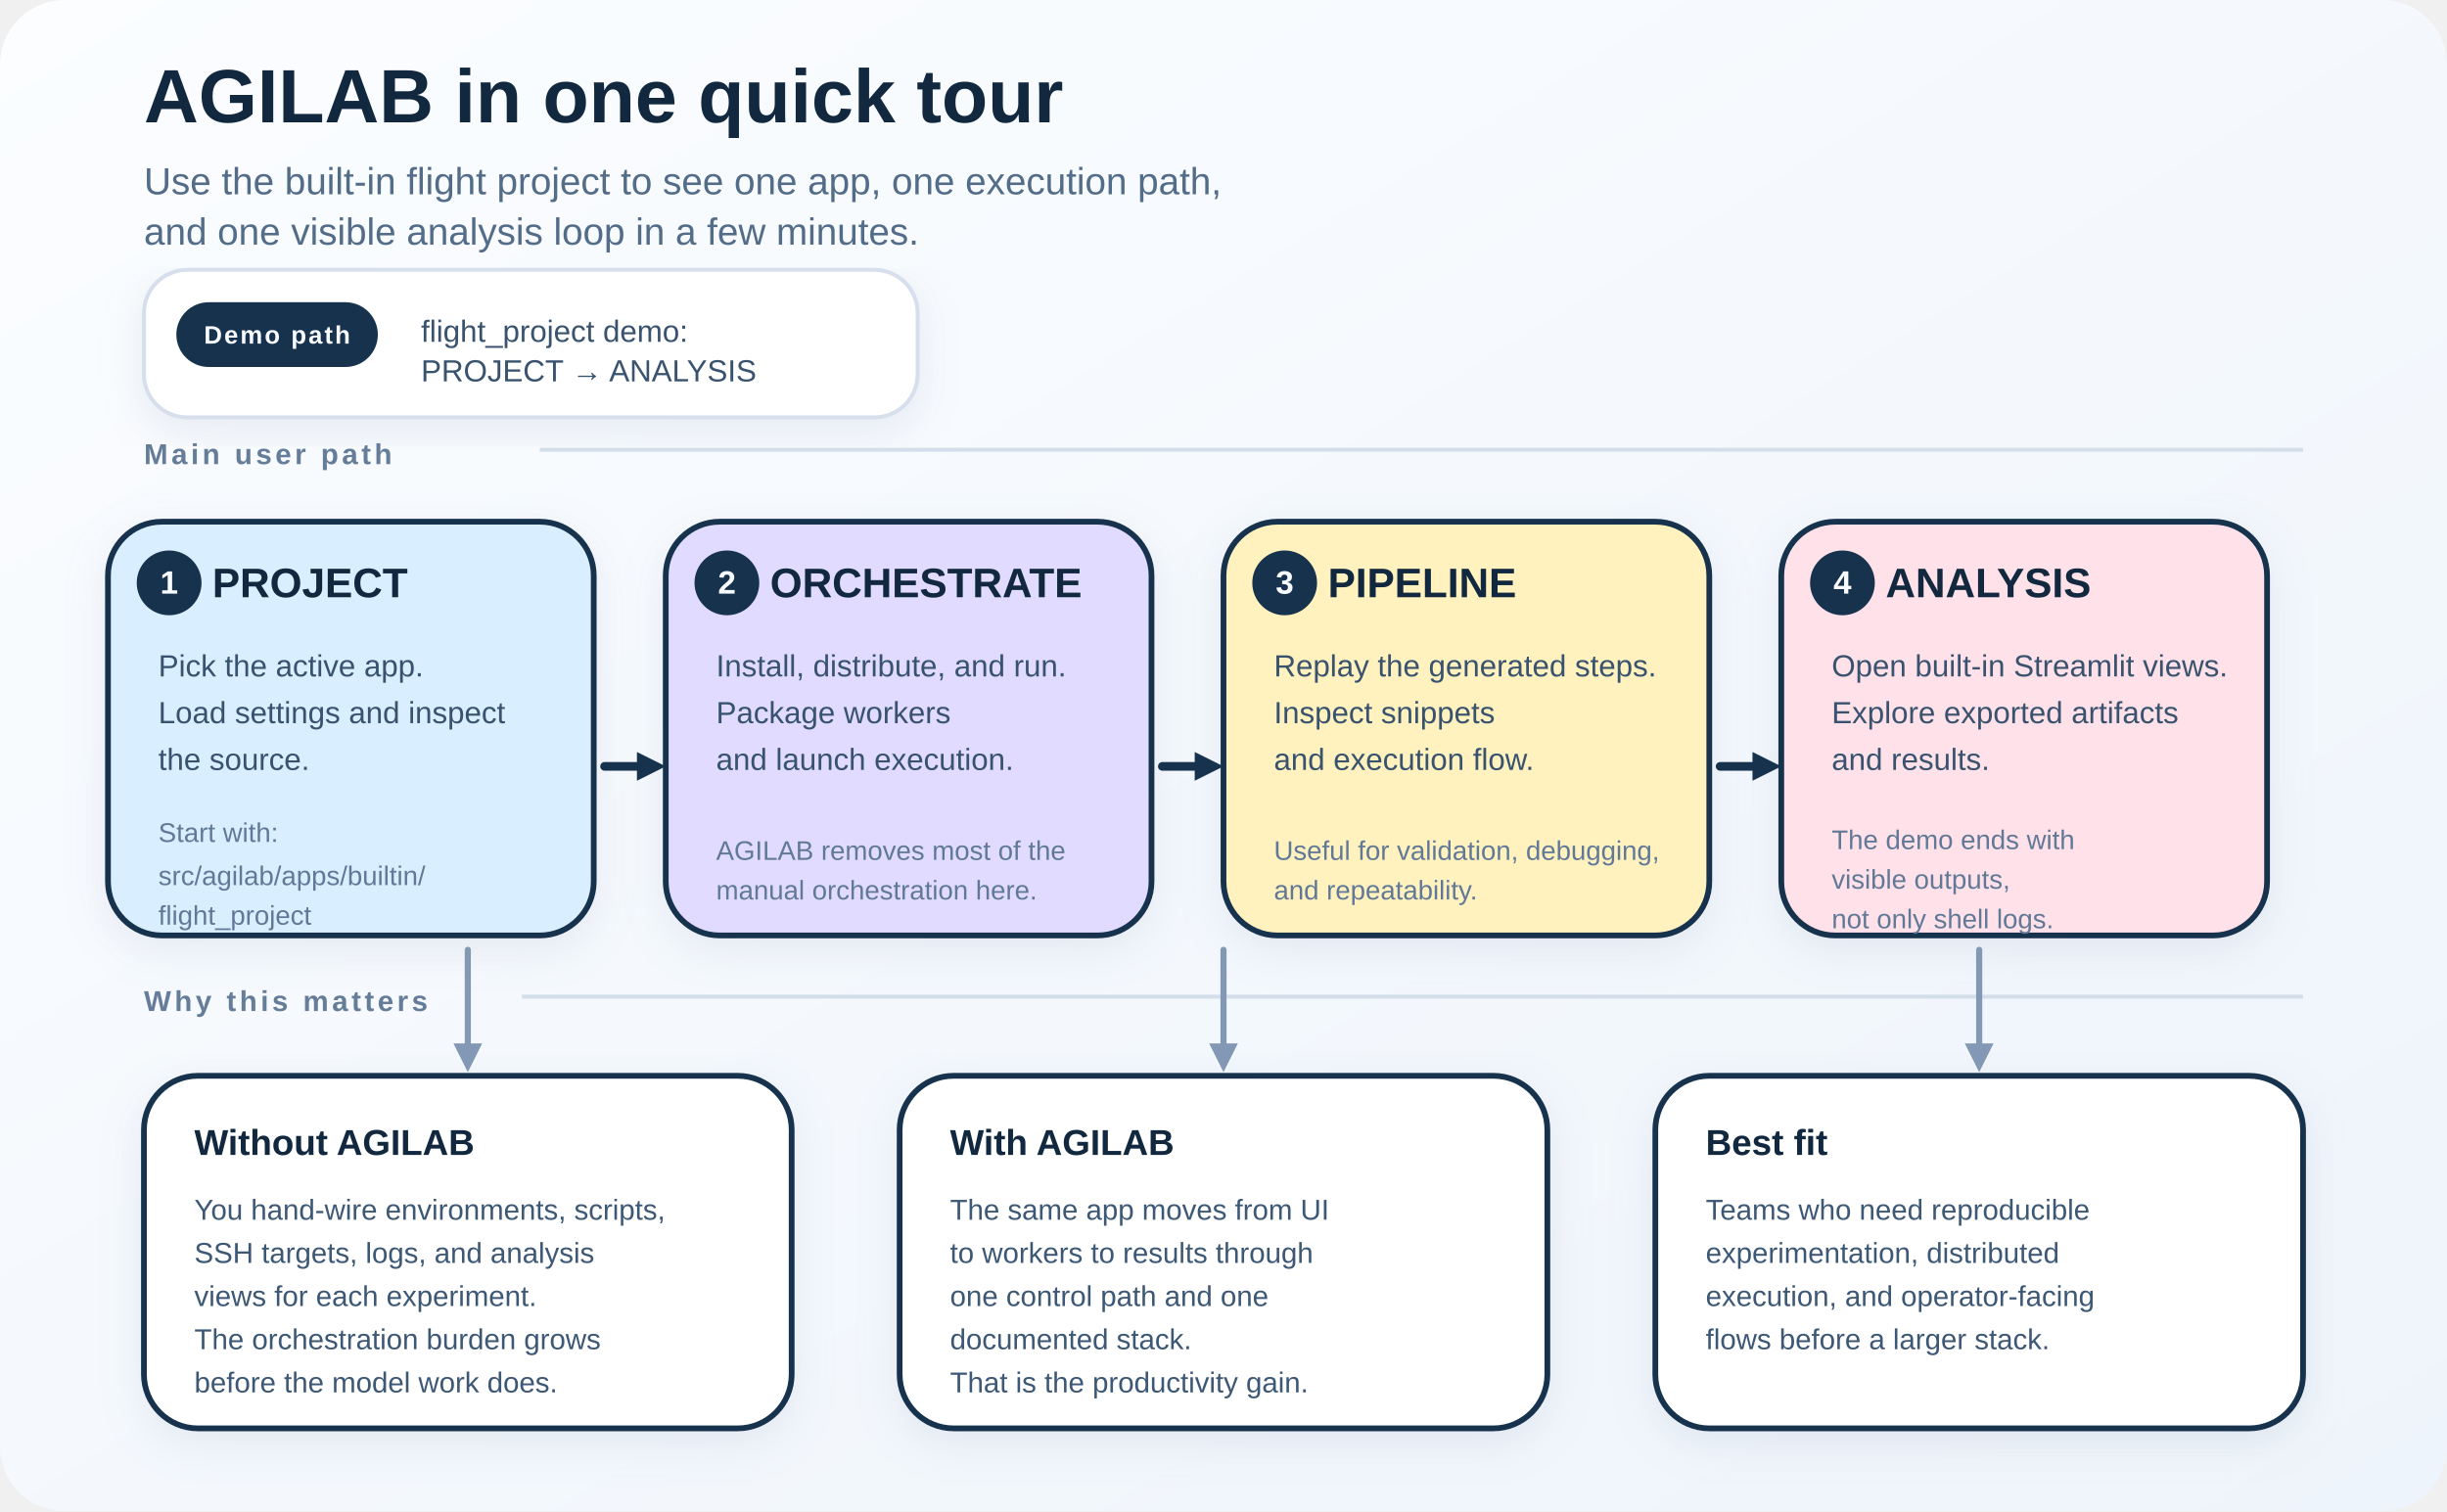
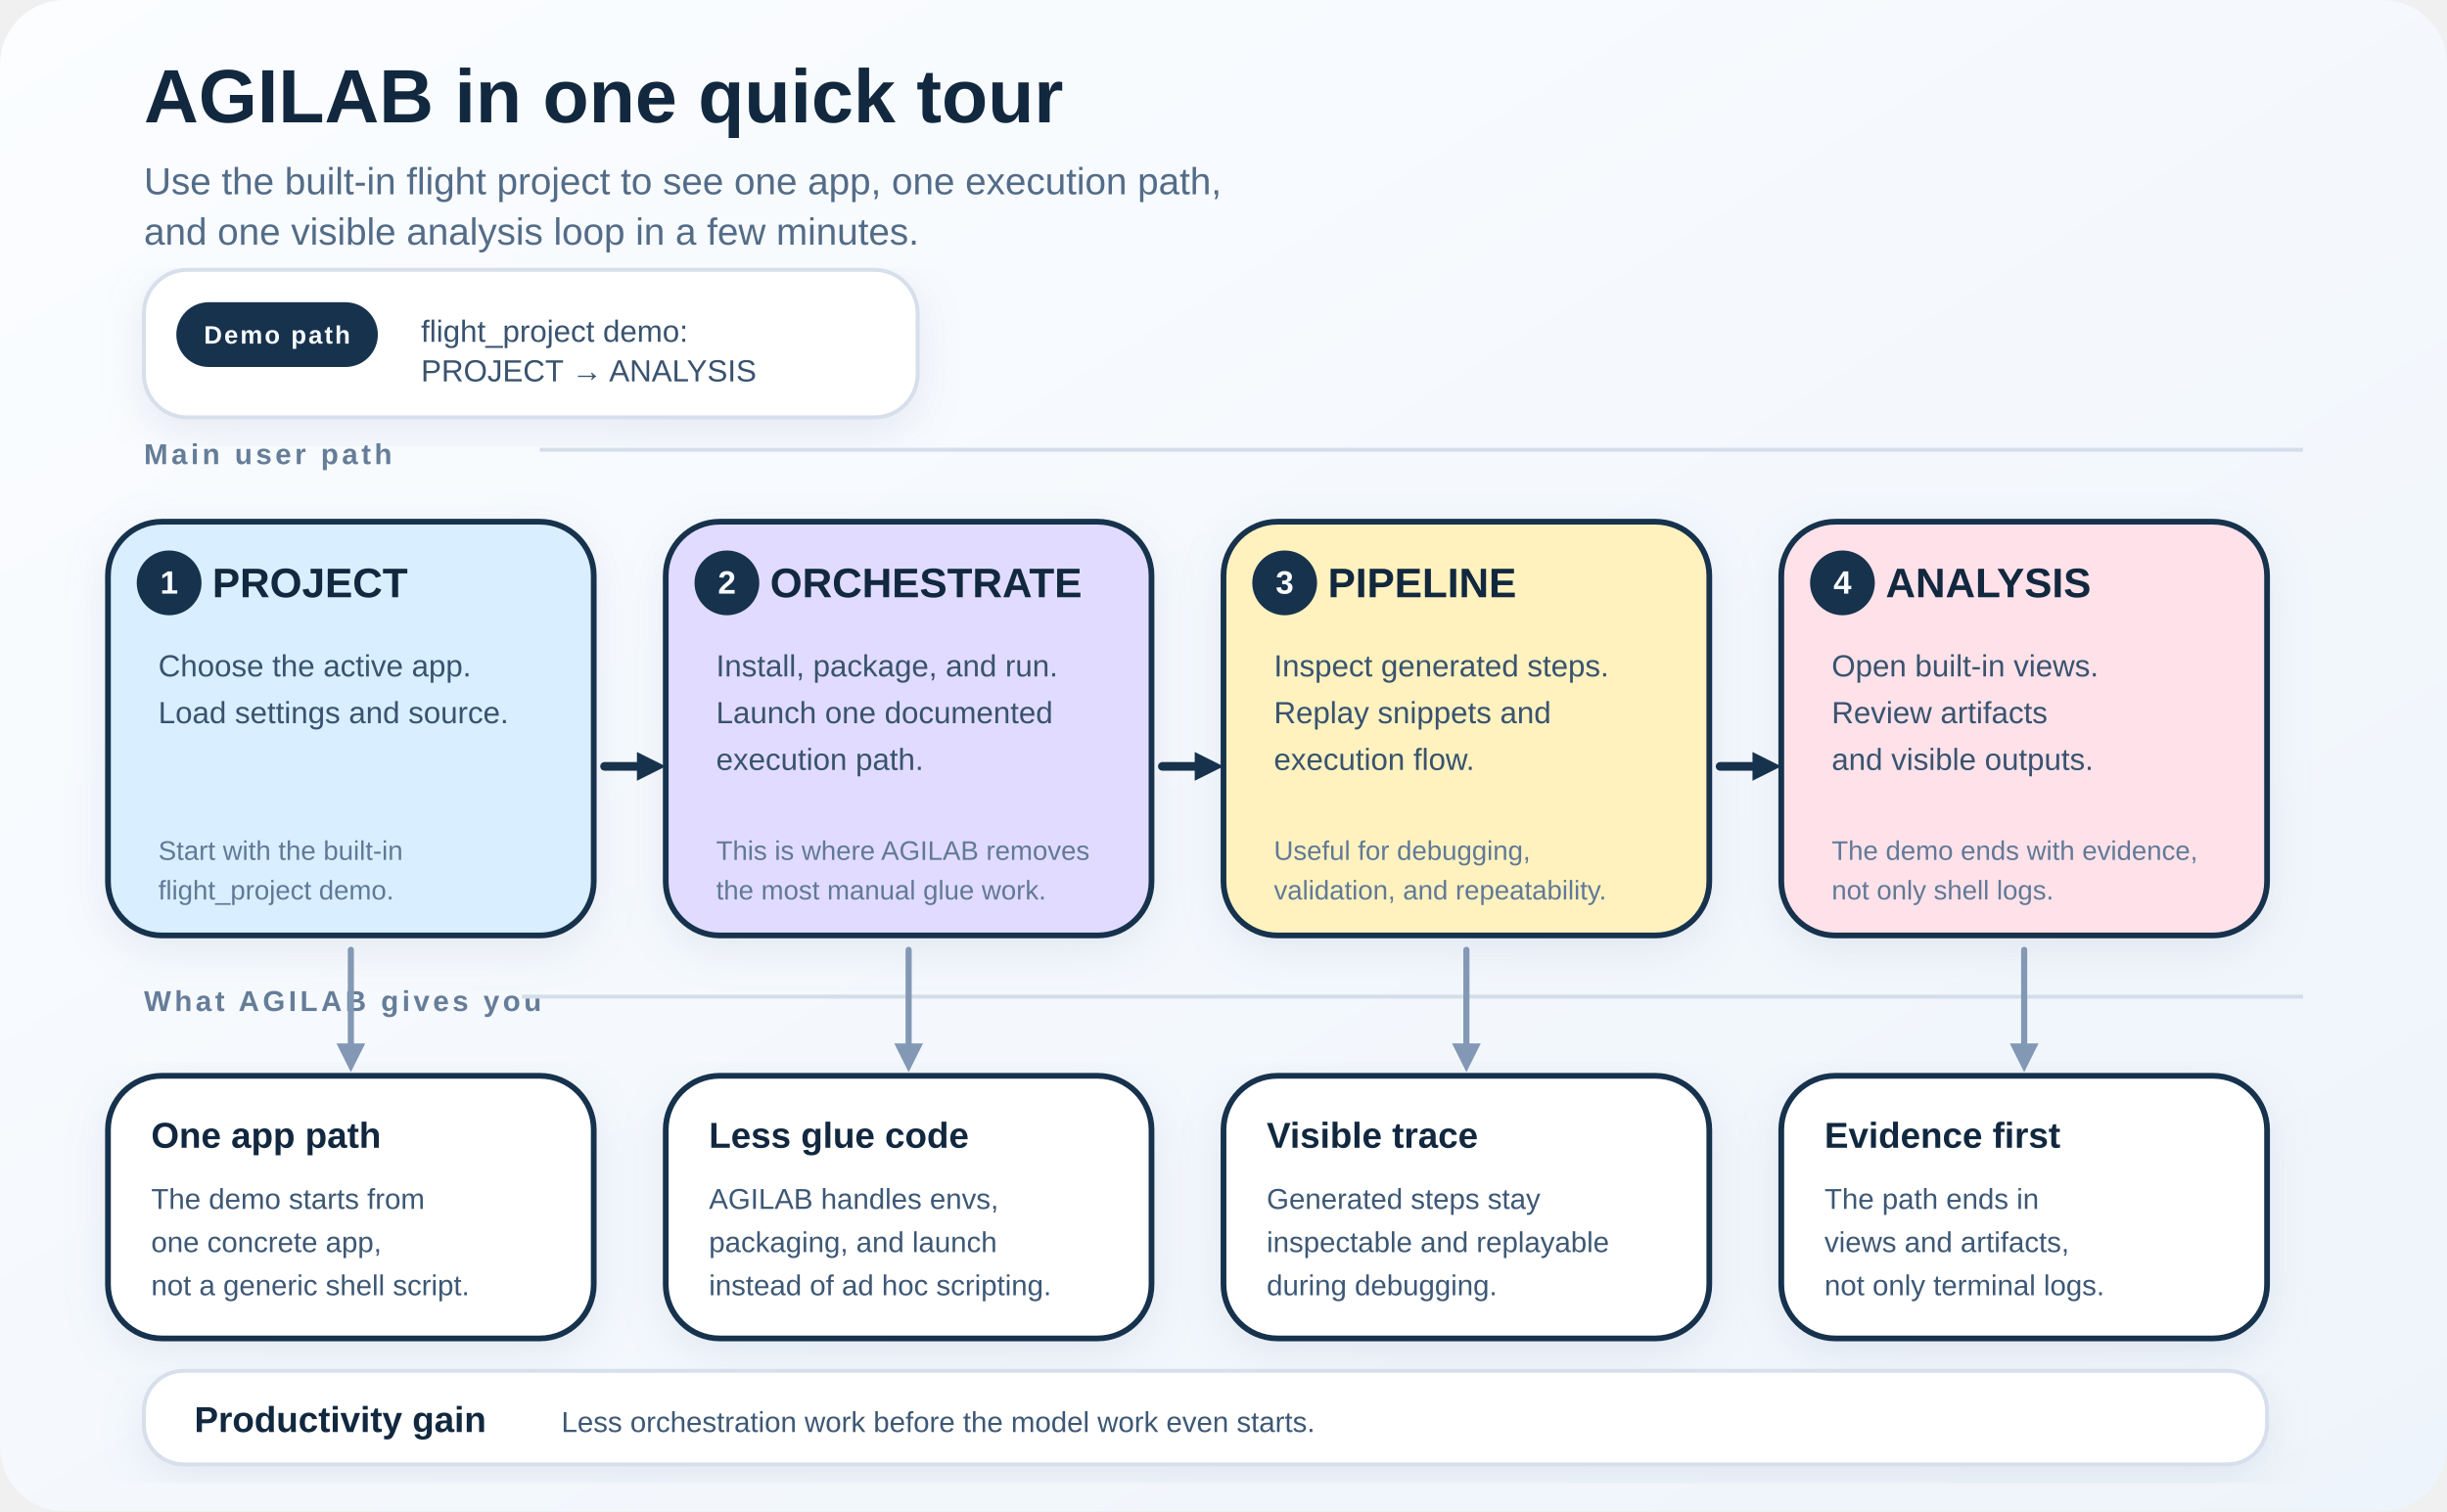
<svg xmlns="http://www.w3.org/2000/svg" width="1360" height="840" viewBox="0 0 1360 840" role="img" aria-labelledby="title desc">
  <defs>
    <style>
      text {
        font-family: Arial, Helvetica, sans-serif;
        fill: #11283f;
      }
      .title {
        font-size: 42px;
        font-weight: 700;
      }
      .subtitle {
        font-size: 21px;
        fill: #536c88;
      }
      .section {
        font-size: 16px;
        font-weight: 700;
        letter-spacing: 0.12em;
        text-transform: uppercase;
        fill: #657d98;
      }
      .card {
        stroke: #17324d;
        stroke-width: 3.2;
        rx: 30;
        ry: 30;
      }
      .card-title {
        font-size: 23px;
        font-weight: 700;
      }
      .card-body {
        font-size: 17px;
        fill: #39536f;
      }
      .mini {
        font-size: 15px;
        fill: #617997;
      }
      .pill {
        fill: #17324d;
      }
      .pill-text {
        font-size: 14px;
        font-weight: 700;
        fill: #f8fbff;
        letter-spacing: 0.08em;
        text-transform: uppercase;
      }
      .step-circle {
        fill: #17324d;
      }
      .step-text {
        font-size: 18px;
        font-weight: 700;
        fill: #f8fbff;
      }
      .value-title {
        font-size: 20px;
        font-weight: 700;
      }
      .value-body {
        font-size: 16px;
        fill: #3d5875;
      }
      .arrow {
        stroke: #17324d;
        stroke-width: 4.8;
        stroke-linecap: round;
      }
      .soft-arrow {
        stroke: #8298b4;
        stroke-width: 3.4;
        stroke-linecap: round;
      }
      .line {
        stroke: #d4deea;
        stroke-width: 2.2;
      }
      .shadow {
        filter: url(#shadow);
      }
      .arrow-head {
        fill: #17324d;
      }
    </style>
    <linearGradient id="bg" x1="0%" y1="0%" x2="100%" y2="100%">
      <stop offset="0%" stop-color="#fbfdff" />
      <stop offset="100%" stop-color="#eef4fb" />
    </linearGradient>
    <filter id="shadow" x="-10%" y="-10%" width="130%" height="130%">
      <feDropShadow dx="0" dy="7" stdDeviation="11" flood-color="#90a5c1" flood-opacity="0.18" />
    </filter>
  </defs>
  <rect width="1360" height="840" fill="url(#bg)" rx="36" ry="36" />
  <g transform="translate(80,68)">
    <text class="title" x="0" y="0">AGILAB in one quick tour</text>
    <text class="subtitle" x="0" y="40">
      <tspan x="0" dy="0">Use the built-in flight project to see one app, one execution path,</tspan>
      <tspan x="0" dy="28">and one visible analysis loop in a few minutes.</tspan>
    </text>
  </g>
  <g transform="translate(80,150)">
    <rect x="0" y="0" width="430" height="82" rx="24" ry="24" fill="#ffffff" stroke="#d6dfeb" stroke-width="2.2" class="shadow" />
    <rect x="18" y="18" width="112" height="36" rx="18" ry="18" class="pill" />
    <text class="pill-text" x="74" y="41" text-anchor="middle">Demo path</text>
    <text class="card-body" x="154" y="40">
      <tspan x="154" dy="0">flight_project demo:</tspan>
      <tspan x="154" dy="22">PROJECT → ANALYSIS</tspan>
    </text>
  </g>
  <g transform="translate(80,258)">
    <text class="section" x="0" y="0">Main user path</text>
    <line class="line" x1="220" y1="-8" x2="1200" y2="-8" />
  </g>
  <g transform="translate(60,290)">
    <rect class="card shadow" width="270" height="230" fill="#d9efff" />
    <circle class="step-circle" cx="34" cy="34" r="18" />
    <text class="step-text" x="34" y="40" text-anchor="middle">1</text>
    <text class="card-title" x="58" y="42">PROJECT</text>
-     <text class="card-body" x="28" y="86">Pick the active app.</text>
-     <text class="card-body" x="28" y="112">Load settings and inspect</text>
-     <text class="card-body" x="28" y="138">the source.</text>
-     <text class="mini" x="28" y="178">Start with:</text>
-     <text class="mini" x="28" y="202">src/agilab/apps/builtin/</text>
-     <text class="mini" x="28" y="224">flight_project</text>
+     <text class="card-body" x="28" y="86">Choose the active app.</text>
+     <text class="card-body" x="28" y="112">Load settings and source.</text>
+     <text class="mini" x="28" y="188">Start with the built-in</text>
+     <text class="mini" x="28" y="210">flight_project demo.</text>
  </g>
  <g transform="translate(370,290)">
    <rect class="card shadow" width="270" height="230" fill="#e1dcff" />
    <circle class="step-circle" cx="34" cy="34" r="18" />
    <text class="step-text" x="34" y="40" text-anchor="middle">2</text>
    <text class="card-title" x="58" y="42">ORCHESTRATE</text>
-     <text class="card-body" x="28" y="86">Install, distribute, and run.</text>
-     <text class="card-body" x="28" y="112">Package workers</text>
-     <text class="card-body" x="28" y="138">and launch execution.</text>
-     <text class="mini" x="28" y="188">AGILAB removes most of the</text>
-     <text class="mini" x="28" y="210">manual orchestration here.</text>
+     <text class="card-body" x="28" y="86">Install, package, and run.</text>
+     <text class="card-body" x="28" y="112">Launch one documented</text>
+     <text class="card-body" x="28" y="138">execution path.</text>
+     <text class="mini" x="28" y="188">This is where AGILAB removes</text>
+     <text class="mini" x="28" y="210">the most manual glue work.</text>
  </g>
  <g transform="translate(680,290)">
    <rect class="card shadow" width="270" height="230" fill="#fff2bf" />
    <circle class="step-circle" cx="34" cy="34" r="18" />
    <text class="step-text" x="34" y="40" text-anchor="middle">3</text>
    <text class="card-title" x="58" y="42">PIPELINE</text>
-     <text class="card-body" x="28" y="86">Replay the generated steps.</text>
-     <text class="card-body" x="28" y="112">Inspect snippets</text>
-     <text class="card-body" x="28" y="138">and execution flow.</text>
-     <text class="mini" x="28" y="188">Useful for validation, debugging,</text>
-     <text class="mini" x="28" y="210">and repeatability.</text>
+     <text class="card-body" x="28" y="86">Inspect generated steps.</text>
+     <text class="card-body" x="28" y="112">Replay snippets and</text>
+     <text class="card-body" x="28" y="138">execution flow.</text>
+     <text class="mini" x="28" y="188">Useful for debugging,</text>
+     <text class="mini" x="28" y="210">validation, and repeatability.</text>
  </g>
  <g transform="translate(990,290)">
    <rect class="card shadow" width="270" height="230" fill="#ffe2e9" />
    <circle class="step-circle" cx="34" cy="34" r="18" />
    <text class="step-text" x="34" y="40" text-anchor="middle">4</text>
    <text class="card-title" x="58" y="42">ANALYSIS</text>
-     <text class="card-body" x="28" y="86">Open built-in Streamlit views.</text>
-     <text class="card-body" x="28" y="112">Explore exported artifacts</text>
-     <text class="card-body" x="28" y="138">and results.</text>
-     <text class="mini" x="28" y="182">The demo ends with</text>
-     <text class="mini" x="28" y="204">visible outputs,</text>
-     <text class="mini" x="28" y="226">not only shell logs.</text>
+     <text class="card-body" x="28" y="86">Open built-in views.</text>
+     <text class="card-body" x="28" y="112">Review artifacts</text>
+     <text class="card-body" x="28" y="138">and visible outputs.</text>
+     <text class="mini" x="28" y="188">The demo ends with evidence,</text>
+     <text class="mini" x="28" y="210">not only shell logs.</text>
  </g>
  <line class="arrow" x1="336" y1="426" x2="354" y2="426" />
  <polygon class="arrow-head" points="354,418 354,434 370,426" />
  <line class="arrow" x1="646" y1="426" x2="664" y2="426" />
  <polygon class="arrow-head" points="664,418 664,434 680,426" />
  <line class="arrow" x1="956" y1="426" x2="974" y2="426" />
  <polygon class="arrow-head" points="974,418 974,434 990,426" />
  <g transform="translate(80,562)">
-     <text class="section" x="0" y="0">Why this matters</text>
+     <text class="section" x="0" y="0">What AGILAB gives you</text>
    <line class="line" x1="210" y1="-8" x2="1200" y2="-8" />
  </g>
-   <g transform="translate(80,598)">
-     <rect class="card shadow" width="360" height="196" fill="#ffffff" />
-     <text class="value-title" x="28" y="44">Without AGILAB</text>
-     <text class="value-body" x="28" y="80">You hand-wire environments, scripts,</text>
-     <text class="value-body" x="28" y="104">SSH targets, logs, and analysis</text>
-     <text class="value-body" x="28" y="128">views for each experiment.</text>
-     <text class="value-body" x="28" y="152">The orchestration burden grows</text>
-     <text class="value-body" x="28" y="176">before the model work does.</text>
-   </g>
-   <g transform="translate(500,598)">
-     <rect class="card shadow" width="360" height="196" fill="#ffffff" />
-     <text class="value-title" x="28" y="44">With AGILAB</text>
-     <text class="value-body" x="28" y="80">The same app moves from UI</text>
-     <text class="value-body" x="28" y="104">to workers to results through</text>
-     <text class="value-body" x="28" y="128">one control path and one</text>
-     <text class="value-body" x="28" y="152">documented stack.</text>
-     <text class="value-body" x="28" y="176">That is the productivity gain.</text>
-   </g>
-   <g transform="translate(920,598)">
-     <rect class="card shadow" width="360" height="196" fill="#ffffff" />
-     <text class="value-title" x="28" y="44">Best fit</text>
-     <text class="value-body" x="28" y="80">Teams who need reproducible</text>
-     <text class="value-body" x="28" y="104">experimentation, distributed</text>
-     <text class="value-body" x="28" y="128">execution, and operator-facing</text>
-     <text class="value-body" x="28" y="152">flows before a larger stack.</text>
-   </g>
-   <line class="soft-arrow" x1="260" y1="528" x2="260" y2="580" />
-   <polygon points="252,580 268,580 260,596" fill="#8298b4" />
-   <line class="soft-arrow" x1="680" y1="528" x2="680" y2="580" />
-   <polygon points="672,580 688,580 680,596" fill="#8298b4" />
-   <line class="soft-arrow" x1="1100" y1="528" x2="1100" y2="580" />
-   <polygon points="1092,580 1108,580 1100,596" fill="#8298b4" />
+   <g transform="translate(60,598)">
+     <rect class="card shadow" width="270" height="146" fill="#ffffff" />
+     <text class="value-title" x="24" y="40">One app path</text>
+     <text class="value-body" x="24" y="74">The demo starts from</text>
+     <text class="value-body" x="24" y="98">one concrete app,</text>
+     <text class="value-body" x="24" y="122">not a generic shell script.</text>
+   </g>
+   <g transform="translate(370,598)">
+     <rect class="card shadow" width="270" height="146" fill="#ffffff" />
+     <text class="value-title" x="24" y="40">Less glue code</text>
+     <text class="value-body" x="24" y="74">AGILAB handles envs,</text>
+     <text class="value-body" x="24" y="98">packaging, and launch</text>
+     <text class="value-body" x="24" y="122">instead of ad hoc scripting.</text>
+   </g>
+   <g transform="translate(680,598)">
+     <rect class="card shadow" width="270" height="146" fill="#ffffff" />
+     <text class="value-title" x="24" y="40">Visible trace</text>
+     <text class="value-body" x="24" y="74">Generated steps stay</text>
+     <text class="value-body" x="24" y="98">inspectable and replayable</text>
+     <text class="value-body" x="24" y="122">during debugging.</text>
+   </g>
+   <g transform="translate(990,598)">
+     <rect class="card shadow" width="270" height="146" fill="#ffffff" />
+     <text class="value-title" x="24" y="40">Evidence first</text>
+     <text class="value-body" x="24" y="74">The path ends in</text>
+     <text class="value-body" x="24" y="98">views and artifacts,</text>
+     <text class="value-body" x="24" y="122">not only terminal logs.</text>
+   </g>
+   <line class="soft-arrow" x1="195" y1="528" x2="195" y2="580" />
+   <polygon points="187,580 203,580 195,596" fill="#8298b4" />
+   <line class="soft-arrow" x1="505" y1="528" x2="505" y2="580" />
+   <polygon points="497,580 513,580 505,596" fill="#8298b4" />
+   <line class="soft-arrow" x1="815" y1="528" x2="815" y2="580" />
+   <polygon points="807,580 823,580 815,596" fill="#8298b4" />
+   <line class="soft-arrow" x1="1125" y1="528" x2="1125" y2="580" />
+   <polygon points="1117,580 1133,580 1125,596" fill="#8298b4" />
+   <g transform="translate(80,762)">
+     <rect x="0" y="0" width="1180" height="52" rx="22" ry="22" fill="#ffffff" stroke="#d6dfeb" stroke-width="2.2" class="shadow" />
+     <text class="value-title" x="28" y="34">Productivity gain</text>
+     <text class="value-body" x="232" y="34">Less orchestration work before the model work even starts.</text>
+   </g>
</svg>
